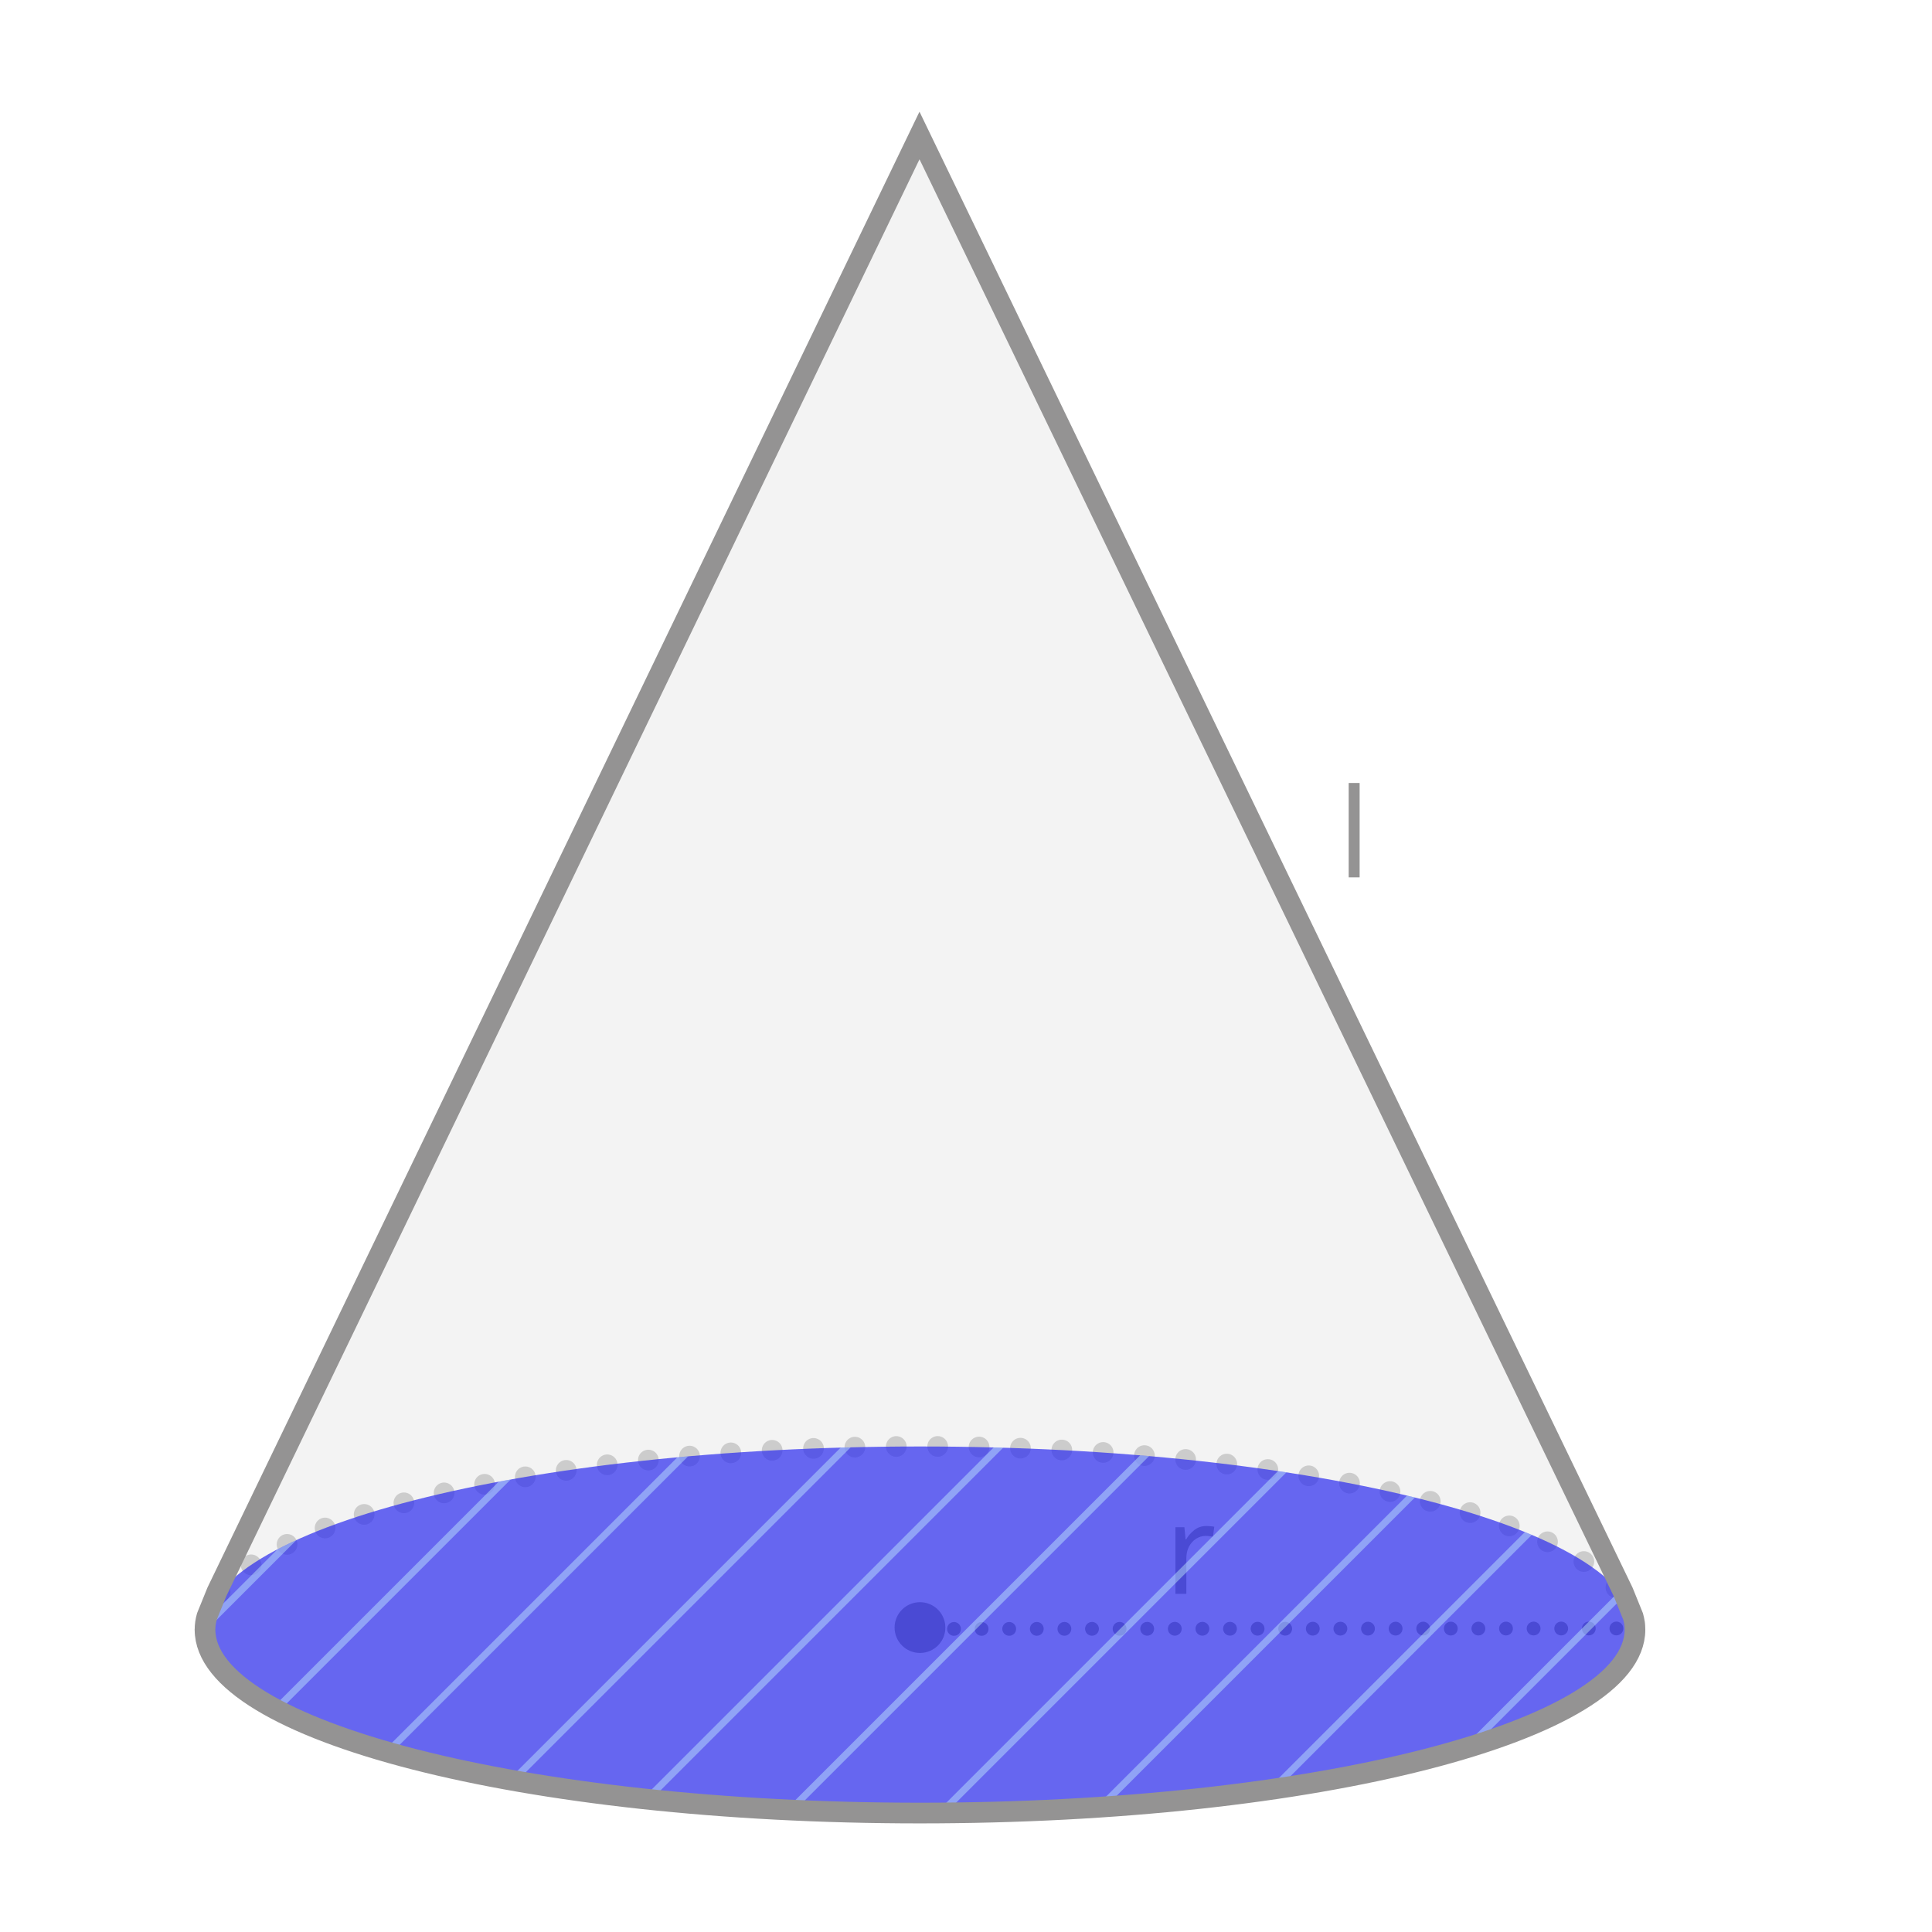
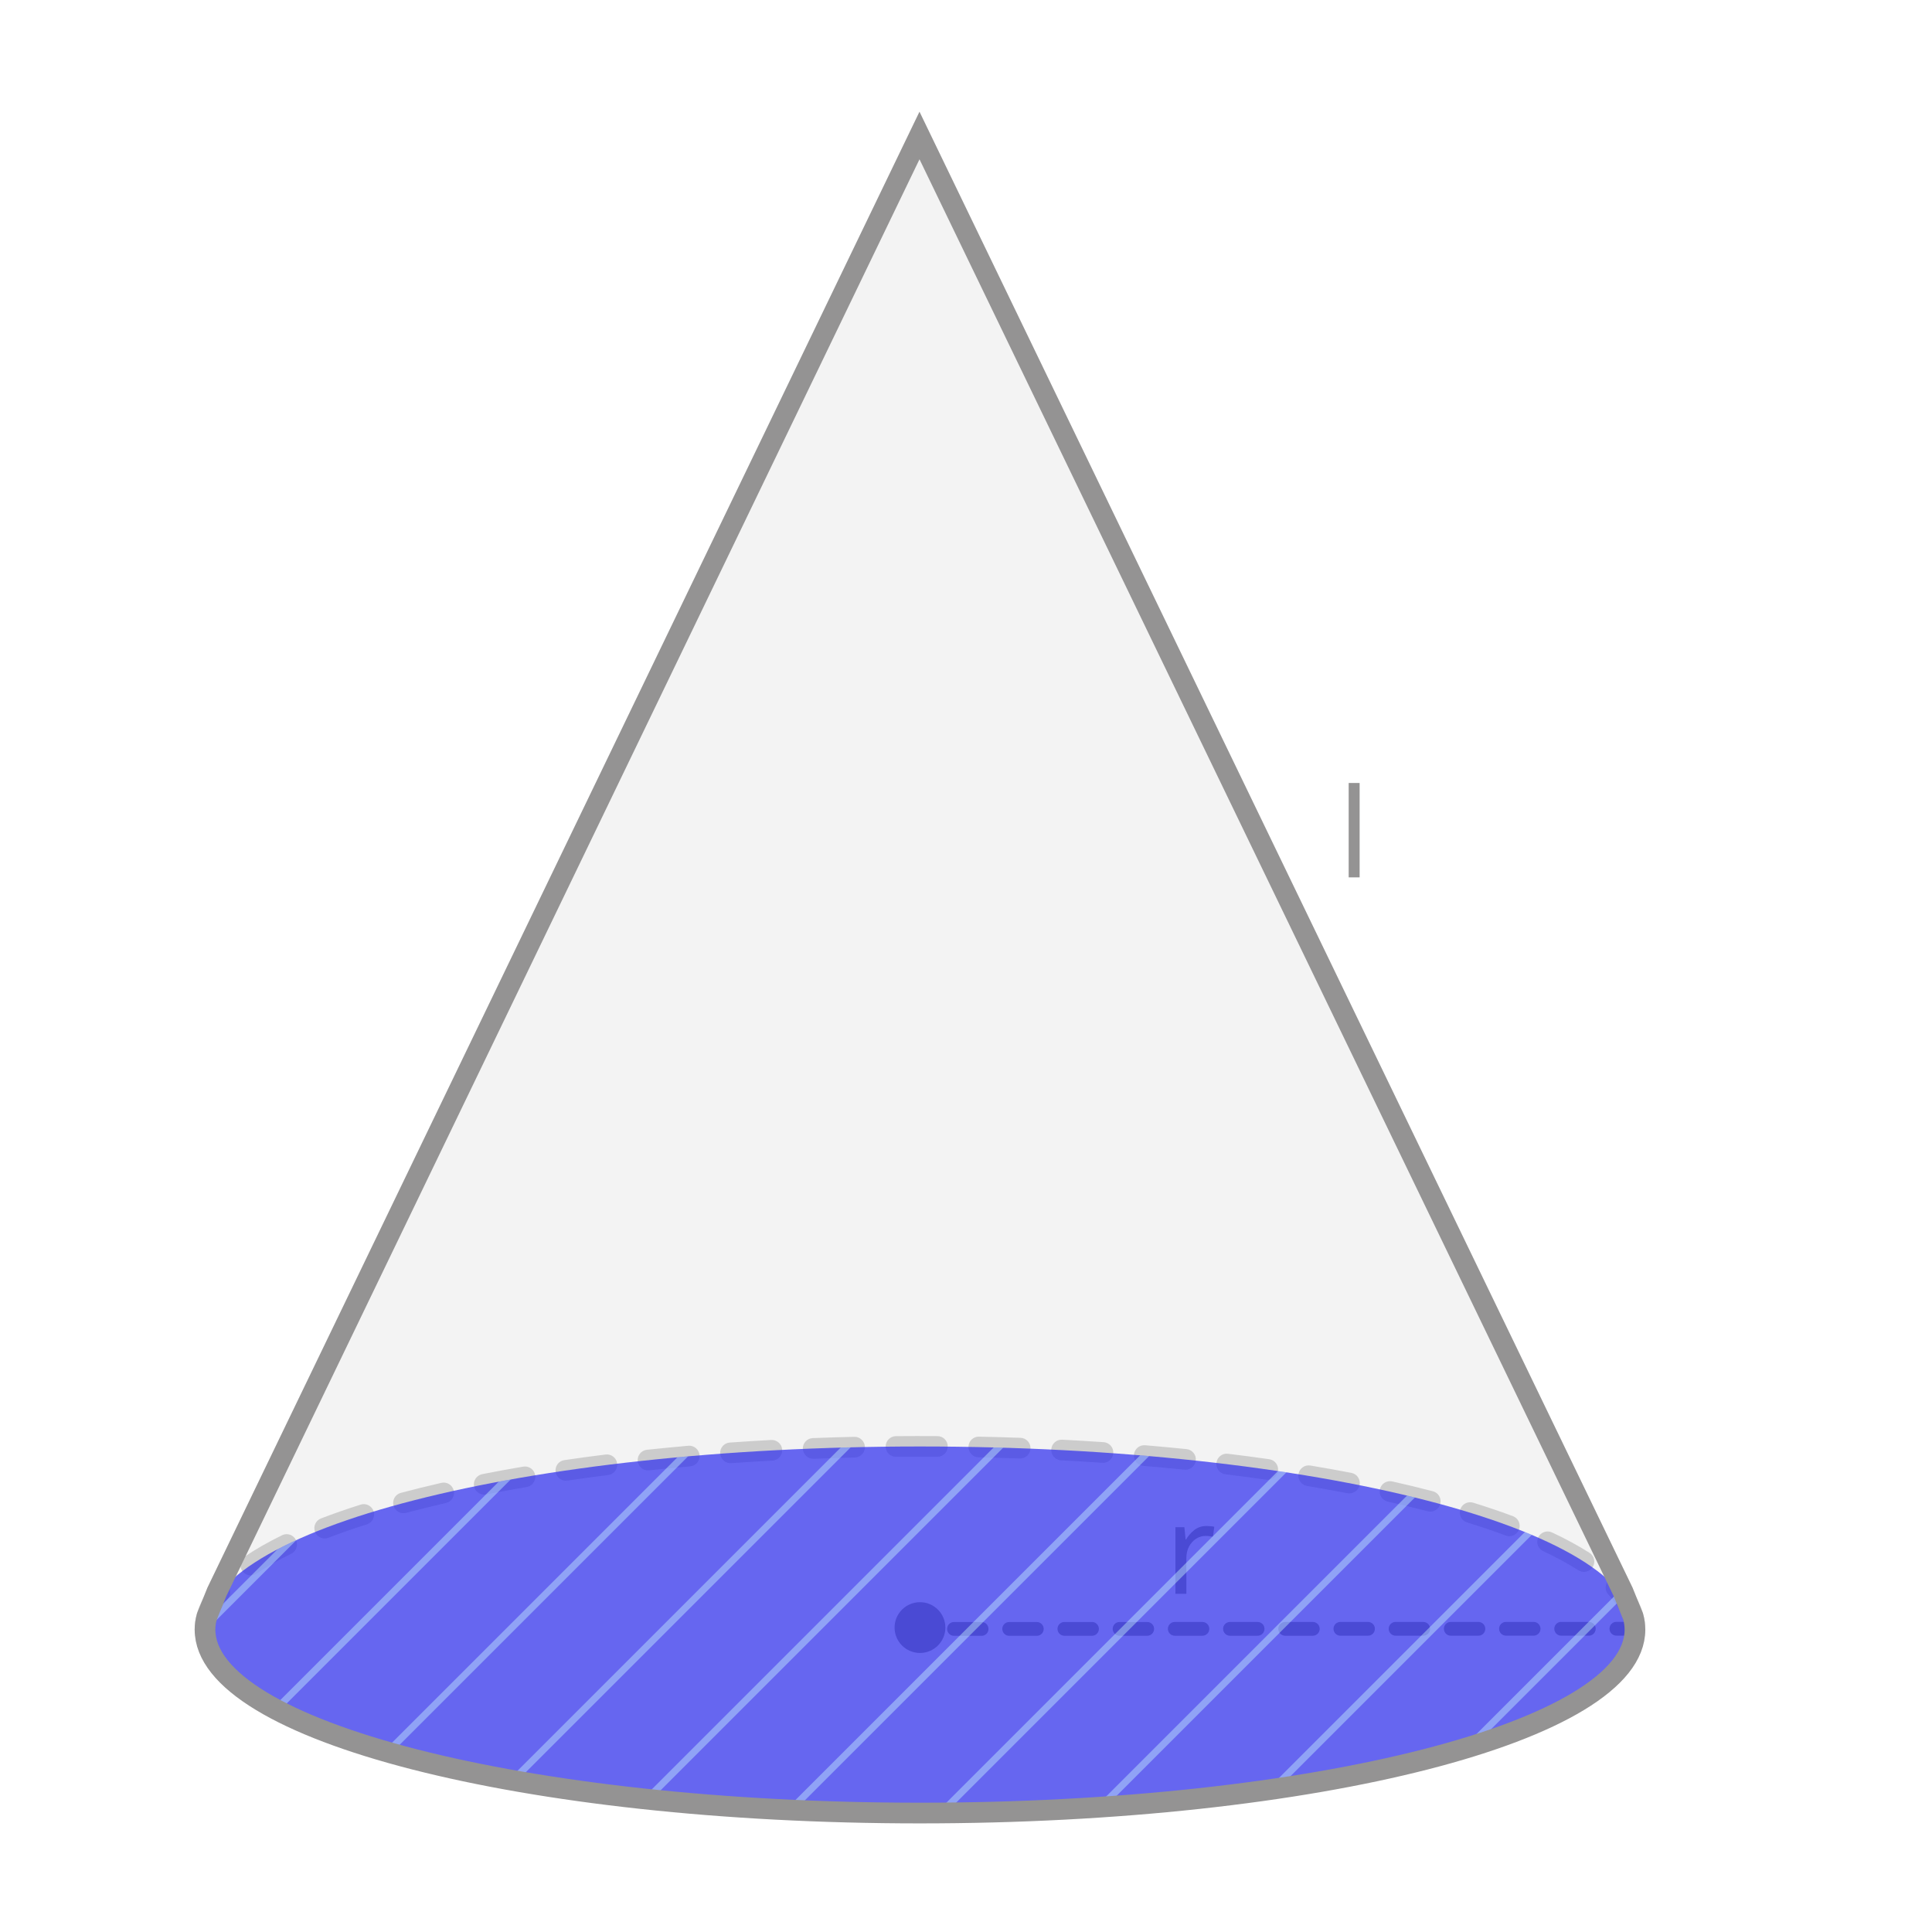
- <svg xmlns="http://www.w3.org/2000/svg" id="ref" viewBox="0 0 560 560">
+ <svg xmlns="http://www.w3.org/2000/svg" id="ref" width="560" height="560" viewBox="0 0 560 560">
  <defs>
    <style>
-       .cls-1, .cls-2, .cls-3, .cls-4 {
+       .cls-1 {
+         opacity: .2;
+       }
+ 
+       .cls-2 {
+         stroke: #949393;
+         stroke-linecap: round;
+         stroke-miterlimit: 10;
+         stroke-width: 6px;
+       }
+ 
+       .cls-2, .cls-3 {
        fill: none;
      }

-       .cls-5 {
+       .cls-4 {
+         fill: #333;
+       }
+ 
+       .cls-5, .cls-6 {
+         fill: #cffffe;
+       }
+ 
+       .cls-5, .cls-7 {
+         opacity: .4;
+       }
+ 
+       .cls-8 {
+         letter-spacing: -.03em;
+       }
+ 
+       .cls-8, .cls-9 {
+         font-family: Raleway-Medium, Raleway;
+         font-size: 36px;
+       }
+ 
+       .cls-8, .cls-9, .cls-10 {
+         fill: #949393;
+       }
+ 
+       .cls-11 {
+         clip-path: url(#clippath);
+       }
+ 
+       .cls-12 {
        fill: gray;
        opacity: .1;
      }

-       .cls-2, .cls-3 {
-         stroke-width: 6px;
-       }
- 
-       .cls-2, .cls-3, .cls-4 {
-         stroke-linecap: round;
-         stroke-miterlimit: 10;
-       }
- 
-       .cls-2, .cls-4 {
-         stroke: #949393;
-       }
- 
-       .cls-6 {
-         clip-path: url(#clippath);
-       }
- 
-       .cls-7, .cls-8 {
-         fill: #cffffe;
-       }
- 
-       .cls-9, .cls-10, .cls-11 {
-         fill: #949393;
-       }
- 
-       .cls-3 {
-         opacity: .2;
-         stroke: #333;
-         stroke-dasharray: 0 12;
-       }
- 
-       .cls-4 {
-         stroke-dasharray: 0 8;
-         stroke-width: 4px;
-       }
- 
-       .cls-10 {
-         letter-spacing: -.03em;
-       }
- 
-       .cls-10, .cls-11 {
-         font-family: Raleway-Medium, Raleway;
-         font-size: 36px;
-         font-weight: 500;
-       }
- 
-       .cls-12, .cls-8 {
-         opacity: .4;
-       }
- 
-       .cls-11 {
+       .cls-9 {
        letter-spacing: -.02em;
      }

      .cls-13 {
        fill: #2b2bf0;
        opacity: .7;
      }
    </style>
    <clipPath id="clippath">
-       <ellipse class="cls-1" cx="266.66" cy="472.41" rx="207.24" ry="53.14" />
+       <ellipse class="cls-3" cx="266.66" cy="472.41" rx="207.24" ry="53.14" />
    </clipPath>
  </defs>
  <g id="_5" data-name="5">
    <g>
-       <path class="cls-5" d="M473.9,472.38c0,29.35-92.78,53.14-207.24,53.14s-207.23-23.79-207.23-53.14c0-1.28,.18-2.55,.53-3.81l2.92-7.2L266.52,39.27l203.93,422.1,2.92,7.2c.35,1.26,.53,2.53,.53,3.81Z" />
-       <path class="cls-3" d="M59.42,472.38c0-29.35,92.78-53.14,207.24-53.14s207.24,23.79,207.24,53.14" />
-       <text class="cls-11" transform="translate(337.64 461.97)">
+       <path class="cls-12" d="M473.9,472.38c0,29.35-92.78,53.14-207.24,53.14s-207.23-23.79-207.23-53.14c0-1.28,.18-2.55,.53-3.81l2.92-7.2L266.52,39.27l203.93,422.1,2.92,7.2c.35,1.26,.53,2.53,.53,3.81Z" />
+       <g class="cls-1">
+         <path class="cls-4" d="M59.42,475.38c-1.66,0-3-1.34-3-3,0-4.35,1.68-8.63,4.98-12.72,1.04-1.29,2.93-1.49,4.22-.45,1.29,1.04,1.49,2.93,.45,4.22-2.42,3-3.65,6.01-3.65,8.95,0,1.66-1.34,3-3,3Zm414.36-1.81c-1.48,0-2.77-1.1-2.97-2.61-.38-2.89-1.93-5.84-4.62-8.77-1.12-1.22-1.04-3.12,.18-4.24,1.22-1.12,3.12-1.04,4.24,.18,3.54,3.86,5.61,7.92,6.15,12.05,.21,1.64-.94,3.15-2.59,3.36-.13,.02-.26,.03-.39,.03Zm-401.1-16.94c-.96,0-1.9-.46-2.48-1.31-.93-1.37-.58-3.24,.79-4.17,3.09-2.1,6.72-4.17,10.78-6.16,1.49-.73,3.29-.11,4.01,1.38,.73,1.49,.11,3.29-1.38,4.01-3.81,1.86-7.19,3.79-10.04,5.73-.52,.35-1.1,.52-1.68,.52Zm386.43-1.01c-.55,0-1.11-.15-1.62-.47-2.94-1.88-6.37-3.74-10.19-5.54-1.5-.7-2.15-2.49-1.44-3.99,.71-1.5,2.49-2.14,3.99-1.44,4.06,1.9,7.72,3.89,10.88,5.92,1.39,.89,1.8,2.75,.91,4.14-.57,.89-1.54,1.38-2.53,1.38Zm-365-9.69c-1.21,0-2.34-.73-2.8-1.92-.59-1.55,.18-3.28,1.72-3.88,3.57-1.37,7.44-2.72,11.5-4.01,1.58-.5,3.27,.37,3.77,1.95,.5,1.58-.37,3.27-1.95,3.77-3.95,1.25-7.7,2.56-11.16,3.89-.35,.14-.72,.2-1.08,.2Zm343.39-.65c-.35,0-.7-.06-1.05-.19-3.49-1.3-7.26-2.58-11.21-3.8-1.58-.49-2.47-2.17-1.98-3.75,.49-1.58,2.17-2.47,3.75-1.98,4.05,1.25,7.93,2.56,11.53,3.91,1.55,.58,2.34,2.31,1.76,3.86-.45,1.21-1.59,1.95-2.81,1.95Zm-320.54-6.66c-1.33,0-2.54-.88-2.9-2.23-.43-1.6,.52-3.25,2.12-3.67,3.75-1,7.71-1.98,11.76-2.91,1.61-.37,3.22,.64,3.59,2.25s-.64,3.22-2.25,3.59c-3.98,.91-7.87,1.88-11.55,2.86-.26,.07-.52,.1-.78,.1Zm297.62-.47c-.25,0-.51-.03-.76-.1-3.69-.96-7.58-1.91-11.57-2.8-1.62-.36-2.63-1.97-2.27-3.58,.36-1.62,1.97-2.63,3.58-2.27,4.06,.91,8.02,1.87,11.77,2.85,1.6,.42,2.56,2.06,2.14,3.66-.35,1.35-1.57,2.24-2.9,2.24Zm-274.23-4.92c-1.4,0-2.66-.99-2.94-2.42-.32-1.62,.74-3.2,2.36-3.52,3.84-.76,7.84-1.49,11.89-2.18,1.63-.28,3.18,.82,3.46,2.45s-.82,3.18-2.45,3.46c-4,.68-7.95,1.41-11.73,2.15-.2,.04-.39,.06-.58,.06Zm250.8-.35c-.19,0-.38-.02-.57-.06-3.79-.73-7.74-1.44-11.74-2.11-1.63-.27-2.74-1.82-2.47-3.45,.27-1.63,1.82-2.75,3.45-2.47,4.05,.67,8.05,1.39,11.89,2.13,1.63,.31,2.69,1.89,2.38,3.51-.28,1.43-1.53,2.43-2.94,2.43Zm-227.14-3.69c-1.46,0-2.75-1.07-2.96-2.57-.24-1.64,.89-3.16,2.53-3.4,3.9-.57,7.92-1.12,11.96-1.62,1.65-.2,3.14,.96,3.35,2.6,.21,1.64-.96,3.14-2.6,3.35-4,.5-7.98,1.04-11.83,1.61-.15,.02-.29,.03-.44,.03Zm203.46-.26c-.14,0-.28,0-.43-.03-3.86-.55-7.85-1.08-11.84-1.57-1.64-.2-2.82-1.7-2.61-3.34s1.7-2.82,3.34-2.61c4.04,.49,8.06,1.02,11.96,1.58,1.64,.23,2.78,1.75,2.54,3.39-.21,1.5-1.5,2.58-2.97,2.58Zm-179.64-2.72c-1.52,0-2.82-1.14-2.98-2.69-.17-1.65,1.02-3.12,2.67-3.3,3.92-.41,7.96-.8,12-1.16,1.65-.15,3.11,1.08,3.25,2.73,.14,1.65-1.08,3.11-2.73,3.25-4.01,.35-8.01,.74-11.9,1.15-.11,.01-.21,.02-.32,.02Zm155.8-.19c-.1,0-.21,0-.31-.02-3.9-.4-7.91-.78-11.9-1.11-1.65-.14-2.88-1.59-2.74-3.24,.14-1.65,1.58-2.87,3.24-2.74,4.03,.34,8.07,.72,12.01,1.12,1.65,.17,2.85,1.64,2.68,3.29-.16,1.54-1.46,2.69-2.98,2.69Zm-131.89-1.9c-1.56,0-2.88-1.21-2.99-2.79-.12-1.65,1.13-3.09,2.78-3.2,3.96-.28,8.01-.53,12.03-.75,1.64-.07,3.07,1.18,3.16,2.83,.09,1.65-1.18,3.07-2.83,3.16-3.99,.21-8,.46-11.93,.74-.07,0-.14,0-.21,0Zm107.96-.12c-.07,0-.14,0-.21,0-3.93-.27-7.94-.51-11.93-.71-1.65-.08-2.93-1.5-2.84-3.15,.09-1.66,1.51-2.93,3.15-2.84,4.02,.21,8.07,.45,12.03,.72,1.65,.11,2.9,1.54,2.79,3.2-.11,1.58-1.43,2.8-2.99,2.8Zm-83.99-1.17c-1.6,0-2.93-1.27-3-2.88-.06-1.66,1.23-3.05,2.88-3.11,3.96-.15,8.01-.28,12.04-.37,1.63-.05,3.03,1.27,3.07,2.93,.04,1.66-1.27,3.03-2.93,3.07-4,.09-8.02,.22-11.95,.37-.04,0-.08,0-.12,0Zm60.01-.07s-.07,0-.11,0c-3.97-.14-8-.26-11.96-.34-1.66-.03-2.97-1.41-2.94-3.06s1.41-3,3.06-2.94c3.99,.08,8.04,.2,12.04,.34,1.66,.06,2.95,1.45,2.89,3.11-.06,1.62-1.39,2.89-3,2.89Zm-36.01-.49c-1.64,0-2.99-1.33-3-2.97-.01-1.66,1.32-3.01,2.97-3.03,4-.03,8.04-.04,12.05-.01,1.66,.01,2.99,1.36,2.98,3.02-.01,1.65-1.35,2.98-3,2.98h-.02c-3.97-.02-7.99-.02-11.96,.01h-.03Z" />
+       </g>
+       <text class="cls-9" transform="translate(337.64 461.97)">
        <tspan x="0" y="0">r</tspan>
      </text>
-       <line class="cls-4" x1="276.52" y1="472.15" x2="473.9" y2="472.02" />
+       <path class="cls-10" d="M276.52,474.15c-1.1,0-2-.89-2-2s.89-2,2-2h8s0,0,0,0c1.1,0,2,.89,2,2s-.89,2-2,2h-8s0,0,0,0Zm16,0c-1.1,0-2-.89-2-2,0-1.11,.89-2,2-2h8s0,0,0,0c1.1,0,2,.89,2,2s-.89,2-2,2h-8s0,0,0,0Zm16-.01c-1.1,0-2-.89-2-2s.89-2,2-2h8s0,0,0,0c1.1,0,2,.89,2,2s-.89,2-2,2h-8s0,0,0,0Zm16,0c-1.1,0-2-.89-2-2s.89-2,2-2h8s0,0,0,0c1.1,0,2,.89,2,2s-.89,2-2,2h-8s0,0,0,0Zm16-.01c-1.1,0-2-.89-2-2s.89-2,2-2h8s0,0,0,0c1.1,0,2,.89,2,2s-.89,2-2,2h-8s0,0,0,0Zm16,0c-1.1,0-2-.89-2-2s.89-2,2-2h8s0,0,0,0c1.1,0,2,.89,2,2s-.89,2-2,2h-8s0,0,0,0Zm16,0c-1.1,0-2-.89-2-2s.89-2,2-2h8s0,0,0,0c1.1,0,2,.89,2,2s-.89,2-2,2h-8s0,0,0,0Zm16-.01c-1.1,0-2-.89-2-2s.89-2,2-2h8s0,0,0,0c1.1,0,2,.89,2,2s-.89,2-2,2h-8s0,0,0,0Zm16,0c-1.1,0-2-.89-2-2s.89-2,2-2h8s0,0,0,0c1.1,0,2,.89,2,2s-.89,2-2,2h-8s0,0,0,0Zm16,0c-1.1,0-2-.89-2-2,0-1.11,.89-2,2-2h8s0,0,0,0c1.1,0,2,.89,2,2,0,1.11-.89,2-2,2h-8s0,0,0,0Zm16-.01c-1.1,0-2-.89-2-2s.89-2,2-2h8s0,0,0,0c1.1,0,2,.89,2,2s-.89,2-2,2h-8s0,0,0,0Zm16,0c-1.1,0-2-.89-2-2s.89-2,2-2h8s0,0,0,0c1.1,0,2,.89,2,2s-.89,2-2,2h-8s0,0,0,0Zm16-.01c-1.1,0-2-.89-2-2s.89-2,2-2h5.38s0,0,0,0c1.1,0,2,.89,2,2s-.89,2-2,2h-5.38s0,0,0,0Z" />
    </g>
-     <circle class="cls-9" cx="266.66" cy="471.76" r="7.36" />
+     <circle class="cls-10" cx="266.66" cy="471.76" r="7.36" />
  </g>
-   <text class="cls-10" transform="translate(387.86 254.31)">
+   <text class="cls-8" transform="translate(387.86 254.31)">
    <tspan x="0" y="0">l</tspan>
  </text>
  <ellipse class="cls-13" cx="266.66" cy="472.41" rx="207.24" ry="53.14" />
-   <g class="cls-6">
+   <g class="cls-11">
    <g>
-       <polygon class="cls-8" points="204.67 594.98 201.84 594.98 550.72 246.1 551.75 247.89 204.67 594.98" />
-       <polygon class="cls-7" points="-32.7 342 -29.1 335.58 194.48 111.99 195.52 113.79 -32.7 342" />
-       <g class="cls-12">
-         <polygon class="cls-7" points="-41.23 439.75 -44.05 439.75 226.83 168.87 227.87 170.66 -41.23 439.75" />
+       <polygon class="cls-5" points="204.67 594.98 201.84 594.98 550.72 246.1 551.75 247.89 204.67 594.98" />
+       <polygon class="cls-6" points="-32.7 342 -29.1 335.58 194.48 111.99 195.52 113.79 -32.7 342" />
+       <g class="cls-7">
+         <polygon class="cls-6" points="-41.23 439.75 -44.05 439.75 226.83 168.87 227.87 170.66 -41.23 439.75" />
      </g>
-       <g class="cls-12">
-         <polygon class="cls-7" points="-63.49 417.49 -66.31 417.49 204.57 146.6 205.61 148.4 -63.49 417.49" />
+       <g class="cls-7">
+         <polygon class="cls-6" points="-63.49 417.49 -66.31 417.49 204.57 146.6 205.61 148.4 -63.49 417.49" />
      </g>
-       <g class="cls-12">
-         <polygon class="cls-7" points="3.39 484.36 .56 484.36 271.44 213.48 272.48 215.27 3.39 484.36" />
+       <g class="cls-7">
+         <polygon class="cls-6" points="3.39 484.36 .56 484.36 271.44 213.48 272.48 215.27 3.39 484.36" />
      </g>
-       <g class="cls-12">
-         <polygon class="cls-7" points="-18.88 462.1 -21.7 462.1 249.18 191.21 250.22 193.01 -18.88 462.1" />
+       <g class="cls-7">
+         <polygon class="cls-6" points="-18.88 462.1 -21.7 462.1 249.18 191.21 250.22 193.01 -18.88 462.1" />
      </g>
-       <g class="cls-12">
-         <polygon class="cls-7" points="59.12 517.74 56.29 517.74 396.68 177.35 397.71 179.14 59.12 517.74" />
+       <g class="cls-7">
+         <polygon class="cls-6" points="59.12 517.74 56.29 517.74 396.68 177.35 397.71 179.14 59.12 517.74" />
      </g>
-       <g class="cls-12">
-         <polygon class="cls-7" points="36.86 495.47 34.03 495.47 304.92 224.59 305.95 226.38 36.86 495.47" />
+       <g class="cls-7">
+         <polygon class="cls-6" points="36.86 495.47 34.03 495.47 304.92 224.59 305.95 226.38 36.86 495.47" />
      </g>
-       <g class="cls-12">
-         <polygon class="cls-7" points="103.74 562.36 100.91 562.36 441.3 221.97 442.34 223.76 103.74 562.36" />
+       <g class="cls-7">
+         <polygon class="cls-6" points="103.74 562.36 100.91 562.36 441.3 221.97 442.34 223.76 103.74 562.36" />
      </g>
-       <g class="cls-12">
-         <polygon class="cls-7" points="81.48 540.1 78.65 540.1 419.04 199.71 420.08 201.5 81.48 540.1" />
+       <g class="cls-7">
+         <polygon class="cls-6" points="81.48 540.1 78.65 540.1 419.04 199.71 420.08 201.5 81.48 540.1" />
      </g>
-       <g class="cls-12">
-         <polygon class="cls-7" points="160.05 550.36 157.22 550.36 506.1 201.48 507.13 203.27 160.05 550.36" />
+       <g class="cls-7">
+         <polygon class="cls-6" points="160.05 550.36 157.22 550.36 506.1 201.48 507.13 203.27 160.05 550.36" />
      </g>
-       <g class="cls-12">
-         <polygon class="cls-7" points="182.41 572.72 179.58 572.72 528.46 223.84 529.49 225.63 182.41 572.72" />
+       <g class="cls-7">
+         <polygon class="cls-6" points="182.41 572.72 179.58 572.72 528.46 223.84 529.49 225.63 182.41 572.72" />
      </g>
-       <g class="cls-12">
-         <polygon class="cls-7" points="226.93 617.24 224.1 617.24 572.98 268.36 574.01 270.16 226.93 617.24" />
+       <g class="cls-7">
+         <polygon class="cls-6" points="226.93 617.24 224.1 617.24 572.98 268.36 574.01 270.16 226.93 617.24" />
      </g>
-       <g class="cls-12">
-         <polygon class="cls-7" points="349.54 583.87 346.71 583.87 617.6 312.98 618.64 314.78 349.54 583.87" />
+       <g class="cls-7">
+         <polygon class="cls-6" points="349.54 583.87 346.71 583.87 617.6 312.98 618.64 314.78 349.54 583.87" />
      </g>
-       <g class="cls-12">
-         <polygon class="cls-7" points="327.28 561.61 324.45 561.61 595.34 290.72 596.37 292.52 327.28 561.61" />
+       <g class="cls-7">
+         <polygon class="cls-6" points="327.28 561.61 324.45 561.61 595.34 290.72 596.37 292.52 327.28 561.61" />
      </g>
-       <g class="cls-12">
-         <polygon class="cls-7" points="371.8 606.13 368.98 606.13 639.86 335.25 640.9 337.04 371.8 606.13" />
+       <g class="cls-7">
+         <polygon class="cls-6" points="371.8 606.13 368.98 606.13 639.86 335.25 640.9 337.04 371.8 606.13" />
      </g>
-       <polygon class="cls-7" points="293.1 774.08 290.27 774.08 561.16 503.19 562.2 504.99 293.1 774.08" />
-       <g class="cls-12">
-         <polygon class="cls-7" points="270.84 751.82 268.01 751.82 538.9 480.93 539.93 482.72 270.84 751.82" />
+       <polygon class="cls-6" points="293.1 774.08 290.27 774.08 561.16 503.19 562.2 504.99 293.1 774.08" />
+       <g class="cls-7">
+         <polygon class="cls-6" points="270.84 751.82 268.01 751.82 538.9 480.93 539.93 482.72 270.84 751.82" />
      </g>
    </g>
  </g>
  <path class="cls-2" d="M473.9,472.38c0,29.35-92.78,53.14-207.24,53.14s-207.23-23.79-207.23-53.14c0-1.28,.18-2.55,.53-3.81l2.92-7.2L266.52,39.27l203.93,422.1,2.92,7.2c.35,1.26,.53,2.53,.53,3.81Z" />
</svg>
